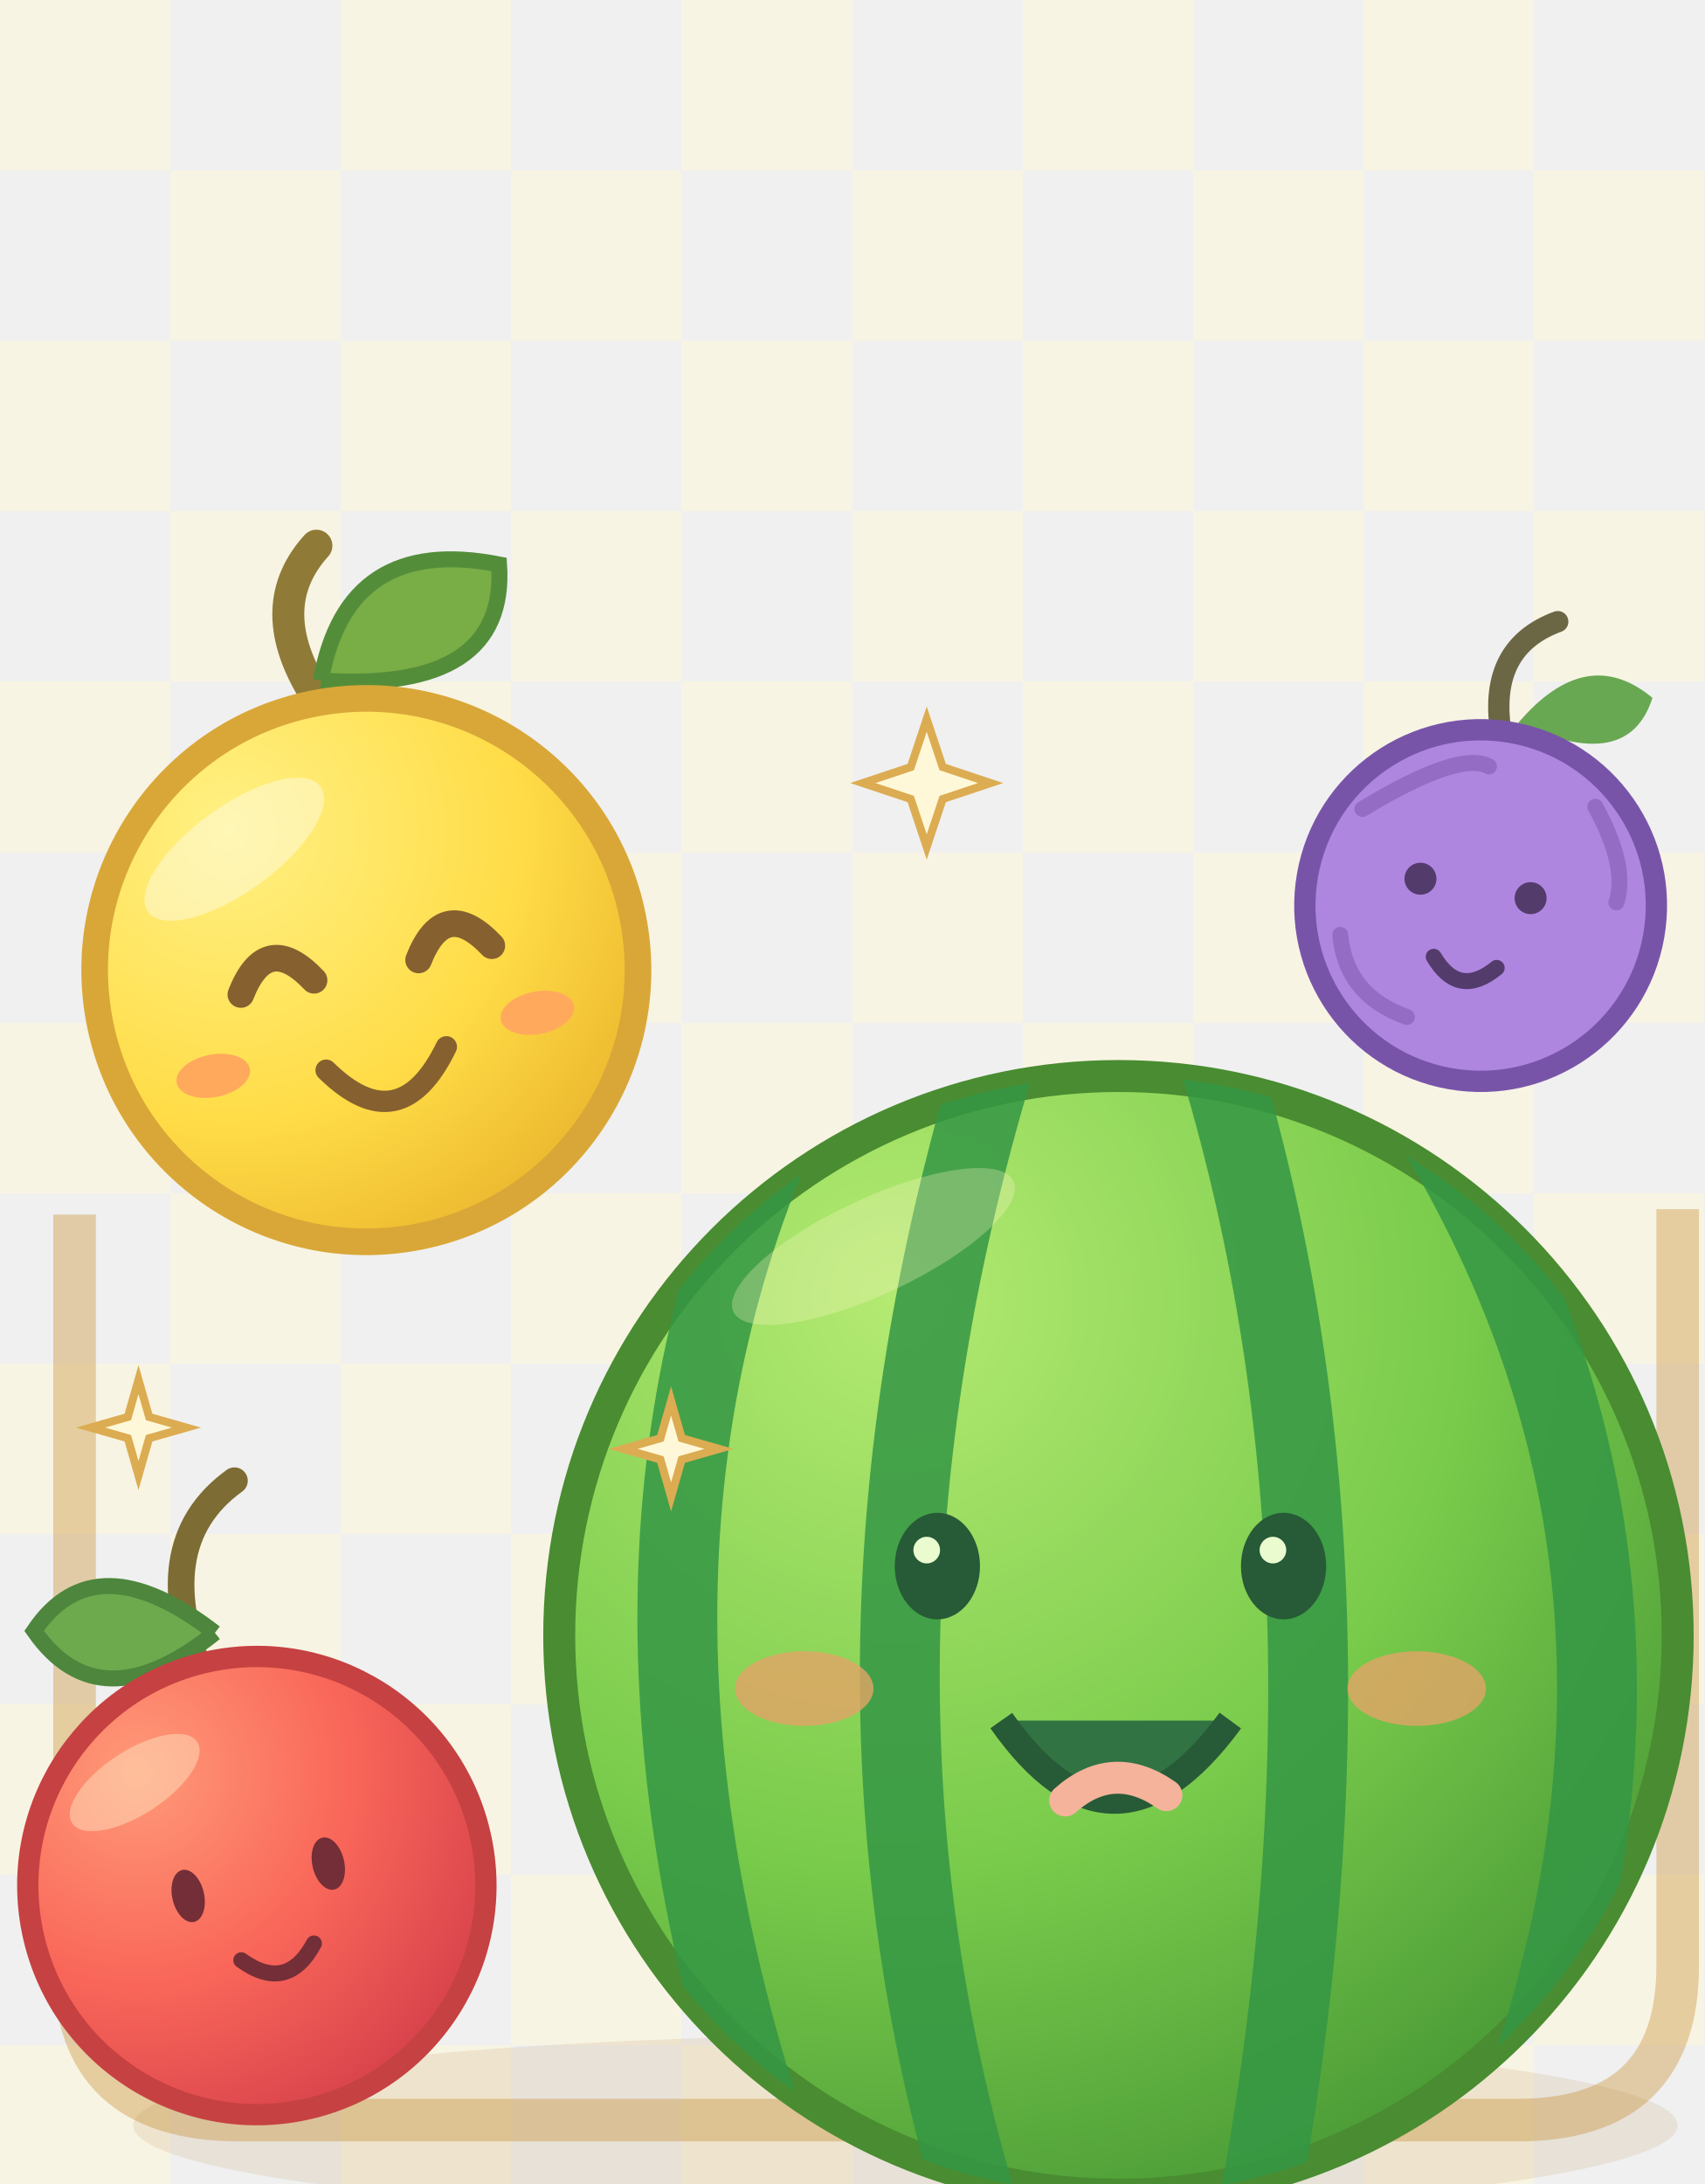
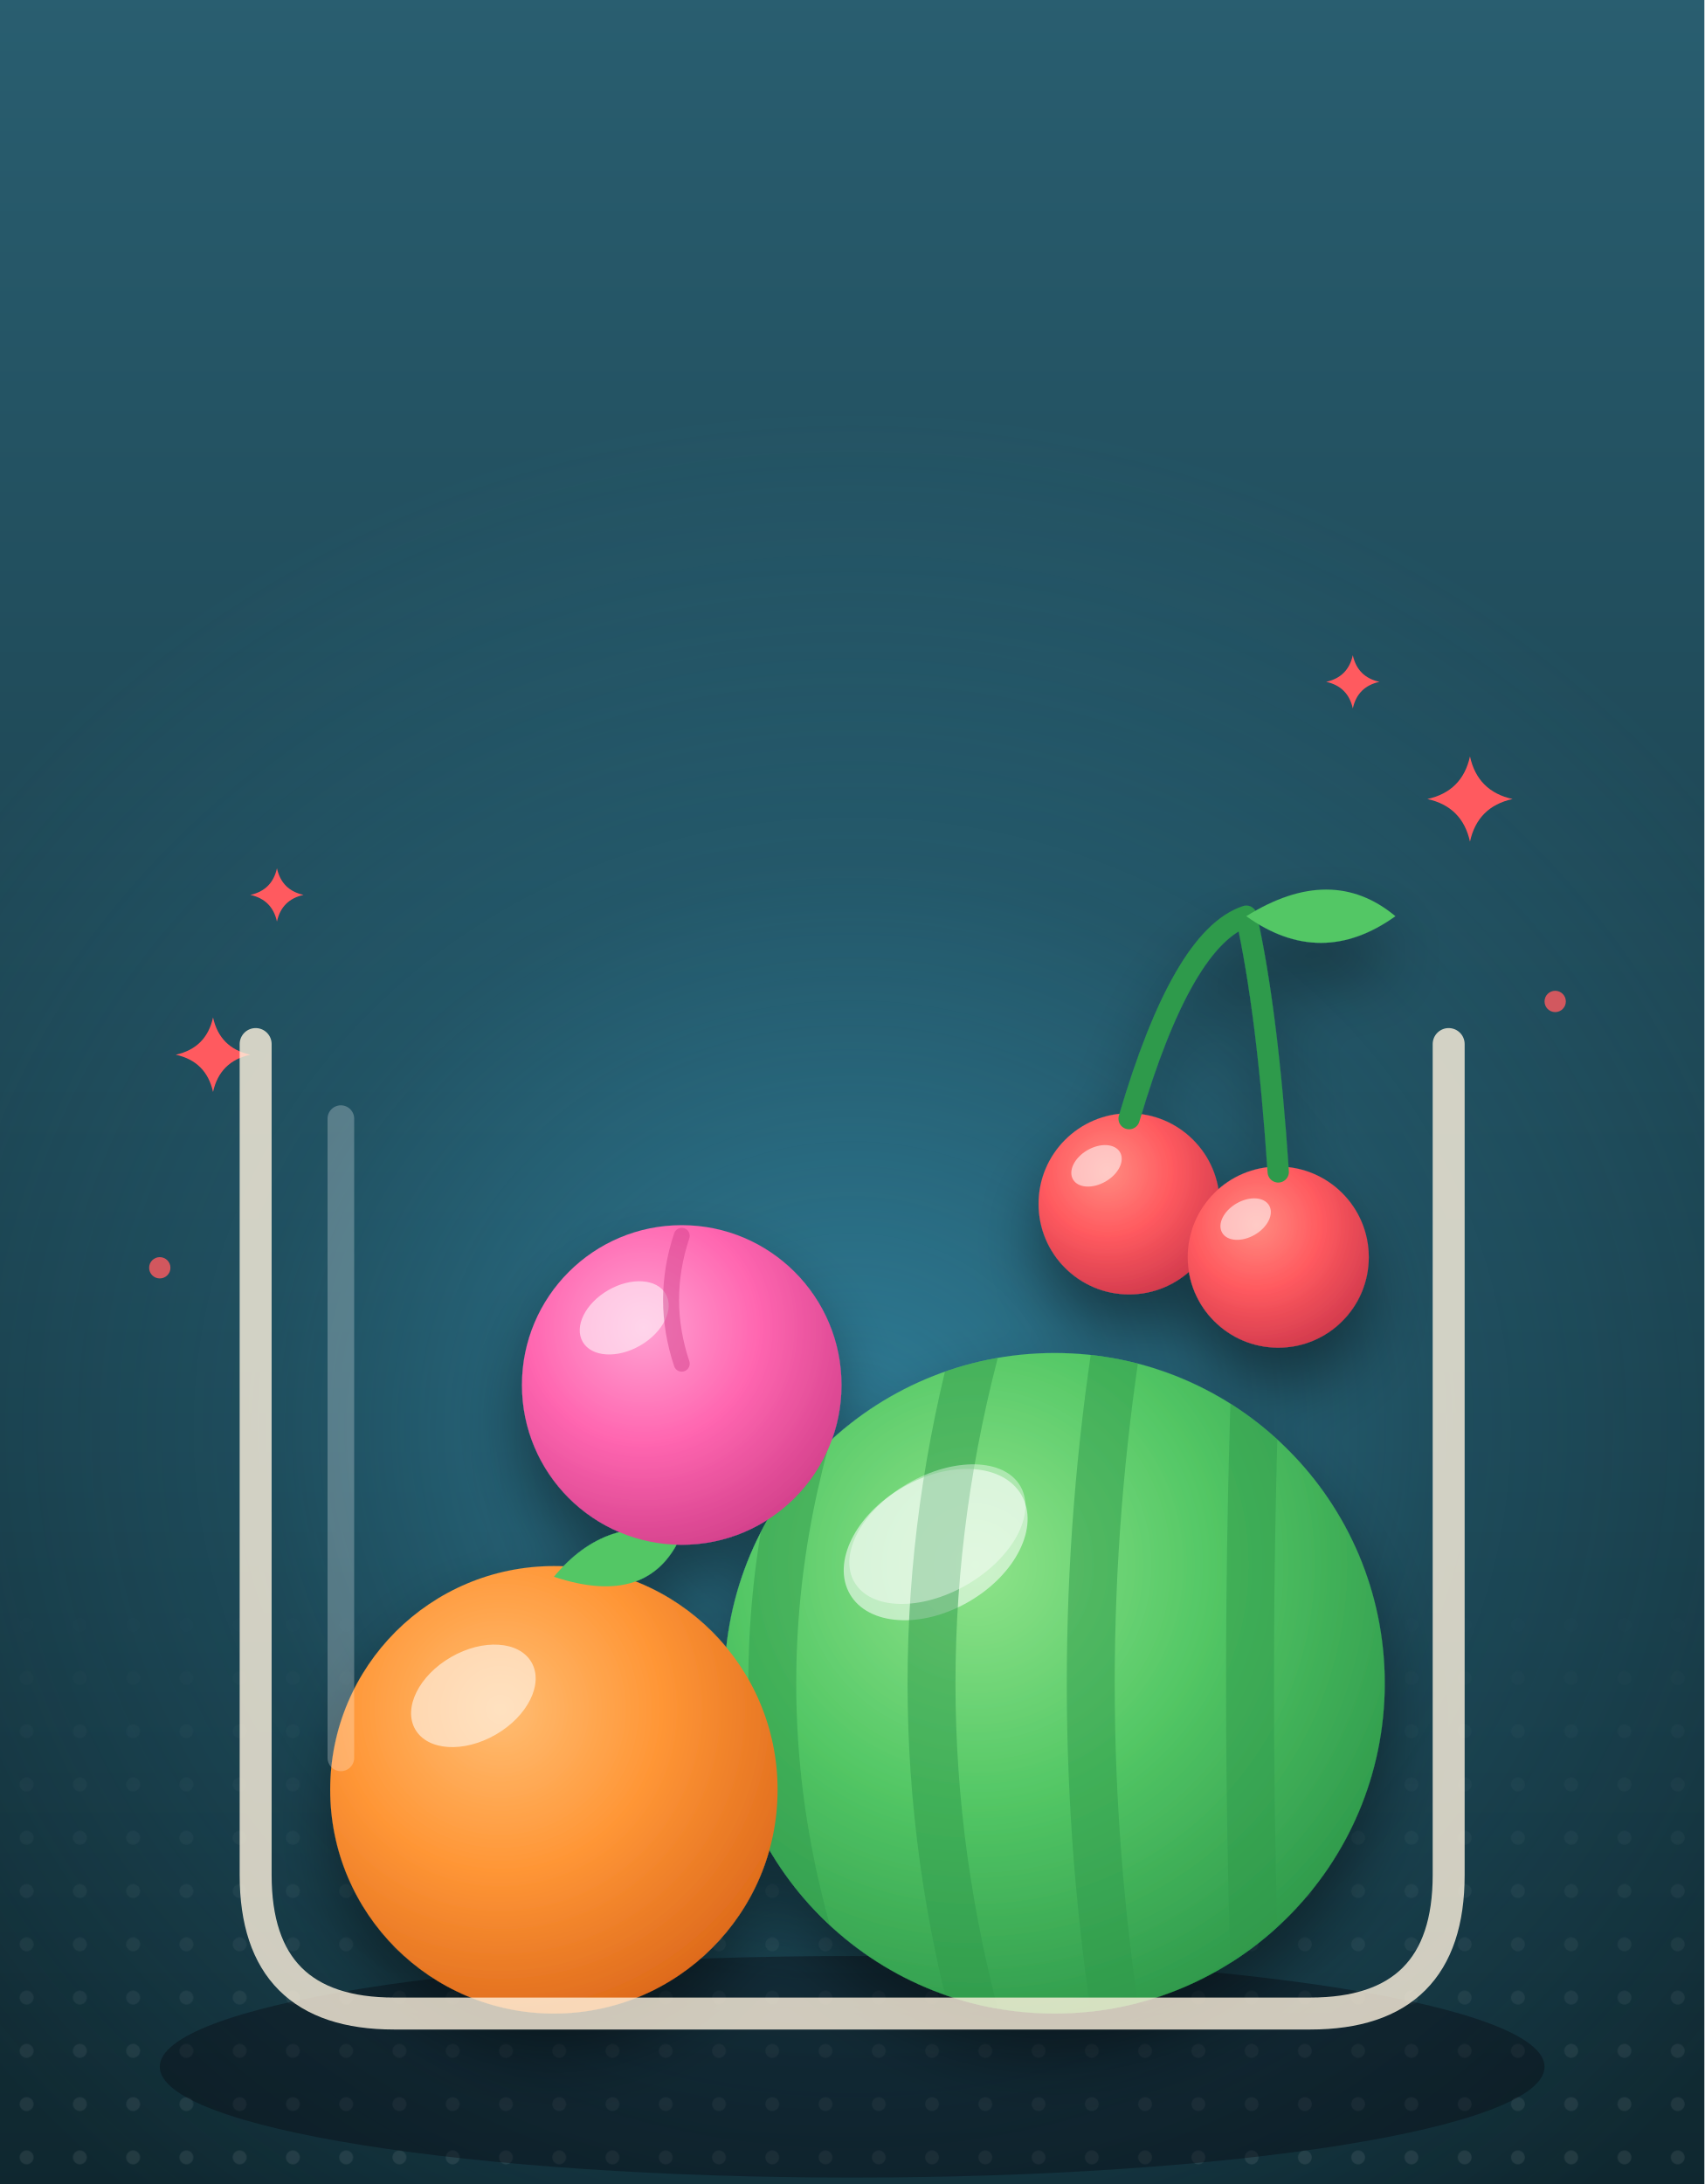
- <svg xmlns="http://www.w3.org/2000/svg" viewBox="0 0 320 410" fill="none" role="img" aria-labelledby="fm-art-title">
+ <svg xmlns="http://www.w3.org/2000/svg" viewBox="0 0 320 410" role="img" aria-labelledby="title desc">
  <defs>
-     <radialGradient id="fm-melon" cx=".3" cy=".2" r=".85">
-       <stop stop-color="#b4ea72" />
-       <stop offset=".6" stop-color="#79cb4b" />
-       <stop offset="1" stop-color="#4d9d38" />
+     <linearGradient id="bg" x1="0" y1="0" x2="0" y2="1">
+       <stop stop-color="#295e70" />
+       <stop offset="1" stop-color="#0f272f" />
+     </linearGradient>
+     <radialGradient id="glow" cx="50%" cy="50%" r="50%">
+       <stop stop-color="#44bce4" stop-opacity=".5" />
+       <stop offset=".55" stop-color="#44bce4" stop-opacity=".14" />
+       <stop offset="1" stop-color="#44bce4" stop-opacity="0" />
    </radialGradient>
-     <radialGradient id="fm-lemon" cx=".3" cy=".2" r=".9">
-       <stop stop-color="#fff184" />
-       <stop offset=".6" stop-color="#ffdc47" />
-       <stop offset="1" stop-color="#eab42b" />
+     <pattern id="dots" width="10" height="10" patternUnits="userSpaceOnUse">
+       <circle cx="5" cy="5" r="1.3" fill="#fff" />
+     </pattern>
+     <linearGradient id="dotfade" x1="0" y1="0" x2="0" y2="1">
+       <stop stop-color="#fff" stop-opacity="0" />
+       <stop offset="1" stop-color="#fff" stop-opacity=".9" />
+     </linearGradient>
+     <mask id="floor">
+       <rect x="0" y="300" width="320" height="110" fill="url(#dotfade)" />
+     </mask>
+     <filter id="drop" x="-25%" y="-25%" width="150%" height="160%">
+       <feDropShadow dx="0" dy="7" stdDeviation="6" flood-color="#05030c" flood-opacity=".42" />
+     </filter>
+     <radialGradient id="sphere-green" cx="38%" cy="32%" r="72%">
+       <stop stop-color="#8fe48a" />
+       <stop offset=".5" stop-color="#53c765" />
+       <stop offset="1" stop-color="#2f9a4c" />
    </radialGradient>
-     <radialGradient id="fm-cherry" cx=".3" cy=".2" r=".85">
-       <stop stop-color="#ff9a78" />
-       <stop offset=".55" stop-color="#f96659" />
-       <stop offset="1" stop-color="#d8434c" />
+     <radialGradient id="sphere-orange" cx="38%" cy="32%" r="72%">
+       <stop stop-color="#ffbd73" />
+       <stop offset=".5" stop-color="#ff9636" />
+       <stop offset="1" stop-color="#de6a1c" />
    </radialGradient>
-     <pattern id="fm-cloth" width="64" height="64" patternUnits="userSpaceOnUse">
-       <path d="M0 0h32v32H0zM32 32h32v32H32z" fill="#fff7d6" opacity=".5" />
-     </pattern>
-     <clipPath id="fm-melon-clip">
-       <circle cx="210" cy="307" r="105" />
+     <radialGradient id="sphere-pink" cx="38%" cy="32%" r="72%">
+       <stop stop-color="#ffa1d2" />
+       <stop offset=".5" stop-color="#ff66b0" />
+       <stop offset="1" stop-color="#d4418c" />
+     </radialGradient>
+     <radialGradient id="sphere-red" cx="38%" cy="32%" r="72%">
+       <stop stop-color="#ff8a80" />
+       <stop offset=".5" stop-color="#ff5a5f" />
+       <stop offset="1" stop-color="#d23a4d" />
+     </radialGradient>
+   </defs>
+   <rect x="0" y="0" width="320" height="410" fill="url(#bg)" />
+   <ellipse cx="160" cy="268" rx="210" ry="190" fill="url(#glow)" />
+   <rect x="0" y="300" width="320" height="110" fill="url(#dots)" mask="url(#floor)" opacity="0.09" />
+   <path d="M276 142Q277.44 148.56 284 150Q277.44 151.44 276 158Q274.56 151.44 268 150Q274.56 148.56 276 142Z" fill="#ff5a5f" />
+   <path d="M40 191Q41.26 196.74 47 198Q41.26 199.26 40 205Q38.74 199.26 33 198Q38.74 196.74 40 191Z" fill="#ff5a5f" />
+   <circle cx="292" cy="188" r="2" fill="#ff5a5f" opacity="0.8" />
+   <path d="M254 123Q254.9 127.1 259 128Q254.9 128.9 254 133Q253.1 128.9 249 128Q253.1 127.1 254 123Z" fill="#ff5a5f" />
+   <path d="M52 163Q52.9 167.1 57 168Q52.9 168.9 52 173Q51.1 168.9 47 168Q51.1 167.1 52 163Z" fill="#ff5a5f" />
+   <circle cx="30" cy="238" r="2" fill="#ff5a5f" opacity="0.8" />
+   <ellipse cx="160" cy="388" rx="130" ry="20.8" fill="#05030c" opacity="0.35" />
+   <g filter="url(#drop)">
+     <clipPath id="melon">
+       <circle cx="198" cy="316" r="62" />
    </clipPath>
-   </defs>
-   <path fill="url(#fm-cloth)" d="M0 0h320v410H0z" />
-   <path d="M14 228v141q0 29 31 29h240q30 0 30-29V227" stroke="#d2a55d" stroke-width="8" opacity=".5" />
-   <ellipse cx="170" cy="399" rx="145" ry="17" fill="#a77a39" opacity=".13" />
-   <g transform="rotate(-11 69 178)">
-     <path d="M68 128q-6-17 6-26" stroke="#8f7b37" stroke-width="6" stroke-linecap="round" />
-     <path d="M70 127q10-26 37-15-3 24-37 15" fill="#79ad45" stroke="#548d3a" stroke-width="3" />
-     <circle cx="68" cy="182" r="51" fill="url(#fm-lemon)" stroke="#d9a738" stroke-width="5" />
-     <ellipse cx="48" cy="155" rx="20" ry="8" transform="rotate(-25 48 155)" fill="#fff" opacity=".4" />
-     <path d="M44 182q7-11 14 0M78 182q7-11 14 0" stroke="#86602f" stroke-width="5" stroke-linecap="round" />
-     <ellipse cx="36" cy="196" rx="7" ry="4" fill="#ffa95d" />
-     <ellipse cx="98" cy="196" rx="7" ry="4" fill="#ffa95d" />
-     <path d="M57 199q11 16 23 0" stroke="#86602f" stroke-width="4" stroke-linecap="round" />
+     <g>
+       <circle cx="198" cy="316" r="62" fill="url(#sphere-green)" />
+       <ellipse cx="175.68" cy="289.96" rx="18.6" ry="12.4" fill="#fff" opacity="0.55" transform="rotate(-30 175.68 289.96)" />
+     </g>
+     <g clip-path="url(#melon)" opacity="0.5">
+       <path d="M158 250q-26 66 0 132" fill="none" stroke="#2f9a4c" stroke-width="9" stroke-linecap="round" stroke-linejoin="round" />
+       <path d="M184 250q-18.2 66 0 132" fill="none" stroke="#2f9a4c" stroke-width="9" stroke-linecap="round" stroke-linejoin="round" />
+       <path d="M210 250q-10.4 66 0 132" fill="none" stroke="#2f9a4c" stroke-width="9" stroke-linecap="round" stroke-linejoin="round" />
+       <path d="M236 250q-2.6 66 0 132" fill="none" stroke="#2f9a4c" stroke-width="9" stroke-linecap="round" stroke-linejoin="round" />
+     </g>
+     <ellipse cx="176" cy="288" rx="18" ry="11" fill="#fff" opacity="0.4" transform="rotate(-30 176 288)" />
+     <g>
+       <circle cx="104" cy="336" r="42" fill="url(#sphere-orange)" />
+       <ellipse cx="88.88" cy="318.36" rx="12.6" ry="8.4" fill="#fff" opacity="0.55" transform="rotate(-30 88.88 318.36)" />
+     </g>
+     <path d="M104 296q10-12 24-8-6 14-24 8Z" fill="#53c765" />
+     <g>
+       <circle cx="128" cy="260" r="30" fill="url(#sphere-pink)" />
+       <ellipse cx="117.2" cy="247.4" rx="9" ry="6" fill="#fff" opacity="0.55" transform="rotate(-30 117.2 247.4)" />
+     </g>
+     <path d="M128 232q-4 12 0 24" fill="none" stroke="#d4418c" stroke-width="3" stroke-linecap="round" stroke-linejoin="round" opacity="0.5" />
+     <g>
+       <circle cx="212" cy="226" r="17" fill="url(#sphere-red)" />
+       <ellipse cx="205.88" cy="218.86" rx="5.1" ry="3.4" fill="#fff" opacity="0.55" transform="rotate(-30 205.88 218.86)" />
+     </g>
+     <g>
+       <circle cx="240" cy="236" r="17" fill="url(#sphere-red)" />
+       <ellipse cx="233.88" cy="228.86" rx="5.1" ry="3.4" fill="#fff" opacity="0.55" transform="rotate(-30 233.88 228.86)" />
+     </g>
+     <path d="M212 210q10-34 22-38M240 220q-2-30-6-48" fill="none" stroke="#2f9a4c" stroke-width="4" stroke-linecap="round" stroke-linejoin="round" />
+     <path d="M234 172q16-10 28 0-14 10-28 0Z" fill="#53c765" />
  </g>
-   <g transform="rotate(10 278 170)">
-     <path d="M276 137q-5-15 7-22" stroke="#6b6745" stroke-width="4" stroke-linecap="round" />
-     <path d="M279 135q10-17 24-9-2 15-24 9" fill="#69a852" />
-     <circle cx="278" cy="170" r="33" fill="#ae86df" stroke="#7854a9" stroke-width="4" />
-     <path d="M253 156q16-14 22-12M296 148q8 10 7 17M253 180q3 11 15 13" stroke="#956cc4" stroke-width="3" stroke-linecap="round" />
-     <circle cx="266" cy="167" r="3" fill="#533b6b" />
-     <circle cx="287" cy="167" r="3" fill="#533b6b" />
-     <path d="M271 181q6 7 12 0" stroke="#533b6b" stroke-width="3" stroke-linecap="round" />
-   </g>
-   <circle cx="210" cy="307" r="105" fill="url(#fm-melon)" stroke="#498c31" stroke-width="6" />
-   <g clip-path="url(#fm-melon-clip)" stroke="#349644" stroke-width="15" opacity=".85">
-     <path d="M151 201q-45 90-5 206M189 192q-38 119-4 227M227 193q32 100 9 223M268 209q57 92 12 200" />
-   </g>
-   <ellipse cx="164" cy="234" rx="29" ry="9" transform="rotate(-25 164 234)" fill="#fff8ca" opacity=".28" />
-   <g fill="#275a36">
-     <ellipse cx="176" cy="294" rx="8" ry="10" />
-     <ellipse cx="241" cy="294" rx="8" ry="10" />
-   </g>
-   <g fill="#eafbd0">
-     <circle cx="174" cy="291" r="2.5" />
-     <circle cx="239" cy="291" r="2.5" />
-   </g>
-   <g fill="#e4a466" opacity=".8">
-     <ellipse cx="151" cy="317" rx="13" ry="7" />
-     <ellipse cx="266" cy="317" rx="13" ry="7" />
-   </g>
-   <path d="M188 323q21 30 43 0" fill="#317343" stroke="#275a36" stroke-width="5" stroke-linejoin="round" />
-   <path d="M200 338q9-8 19-1" stroke="#f4b39a" stroke-width="6" stroke-linecap="round" />
-   <g transform="rotate(-13 48 353)">
-     <path d="M47 315q-5-28 14-36" stroke="#7d6c33" stroke-width="5" stroke-linecap="round" />
-     <path d="M51 306q-18-22-33-8 8 20 33 8" fill="#6caa4d" stroke="#4d863c" stroke-width="3" />
-     <circle cx="48" cy="354" r="43" fill="url(#fm-cherry)" stroke="#c64142" stroke-width="4" />
-     <ellipse cx="30" cy="330" rx="14" ry="6" transform="rotate(-20 30 330)" fill="#fff4cf" opacity=".4" />
-     <ellipse cx="35" cy="353" rx="3" ry="5" fill="#742e37" />
-     <ellipse cx="62" cy="353" rx="3" ry="5" fill="#742e37" />
-     <path d="M42 367q7 8 14 0" stroke="#742e37" stroke-width="3" stroke-linecap="round" />
-   </g>
-   <g fill="#fff8d8" stroke="#dcac52" stroke-width="1.5">
-     <path d="m174 135 3 9 9 3-9 3-3 9-3-9-9-3 9-3z" />
-     <path d="m26 259 2 7 7 2-7 2-2 7-2-7-7-2 7-2z" />
-     <path d="m126 263 2 7 7 2-7 2-2 7-2-7-7-2 7-2z" />
-   </g>
+   <path d="M48 196v156q0 26 26 26h172q26 0 26-26V196" fill="none" stroke="#fff3df" stroke-width="6" stroke-linecap="round" opacity="0.8" />
+   <path d="M64 210v120" fill="none" stroke="#fff" stroke-width="5" stroke-linecap="round" stroke-linejoin="round" opacity="0.25" />
</svg>
